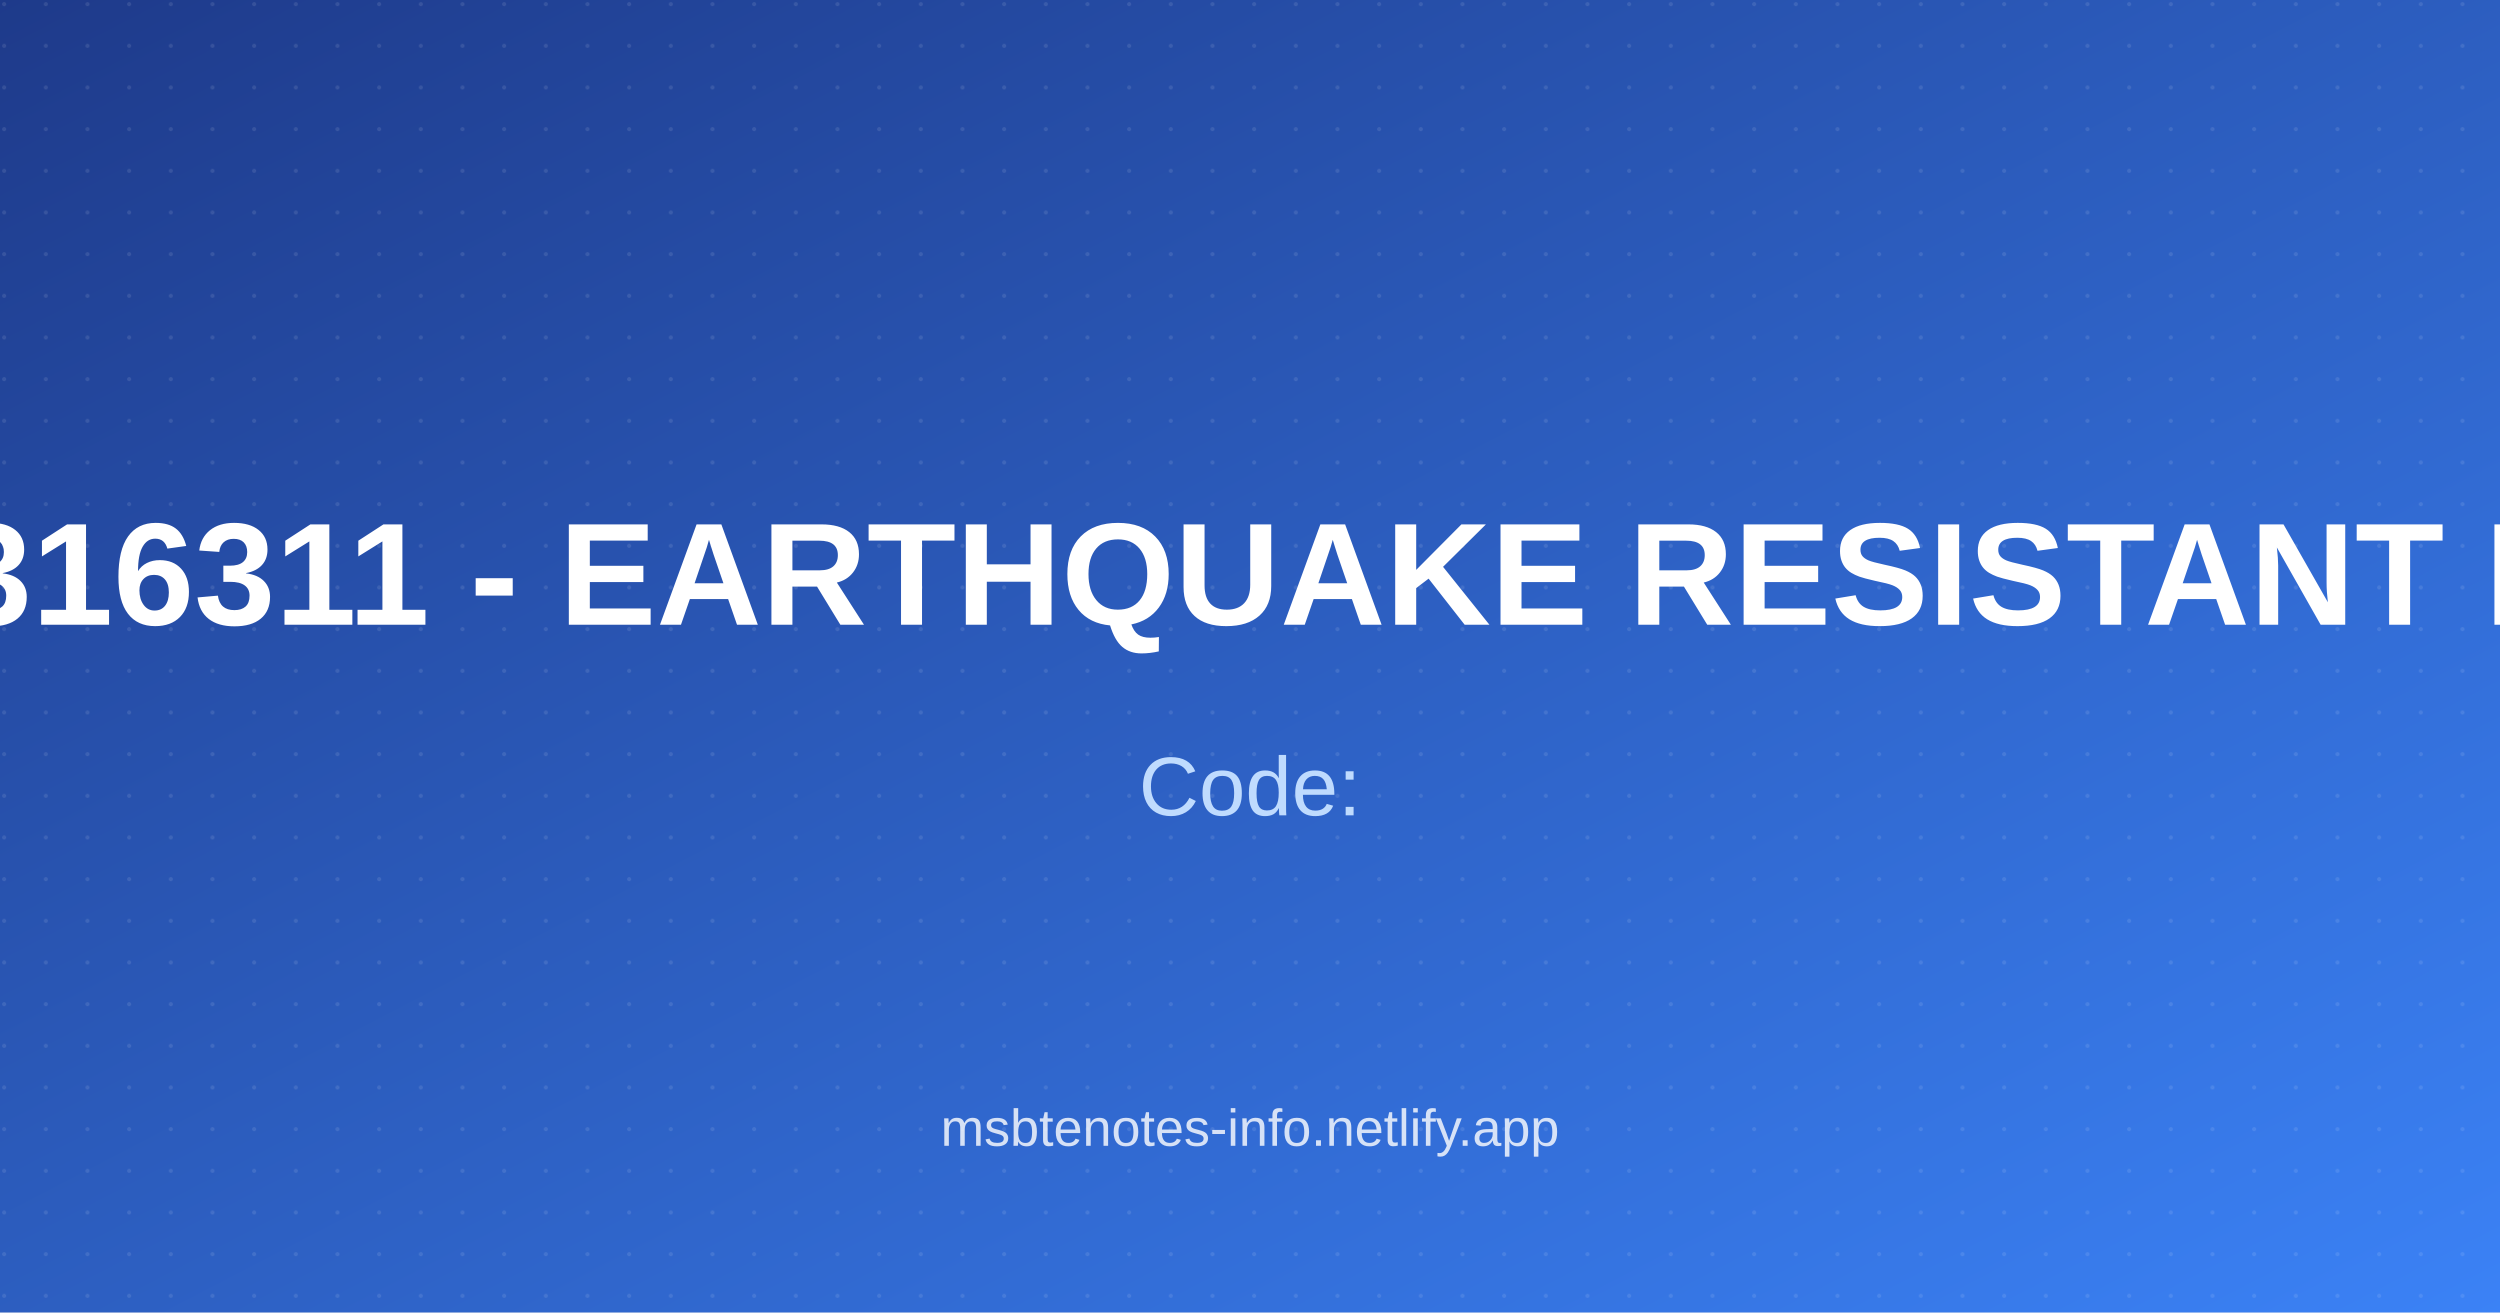
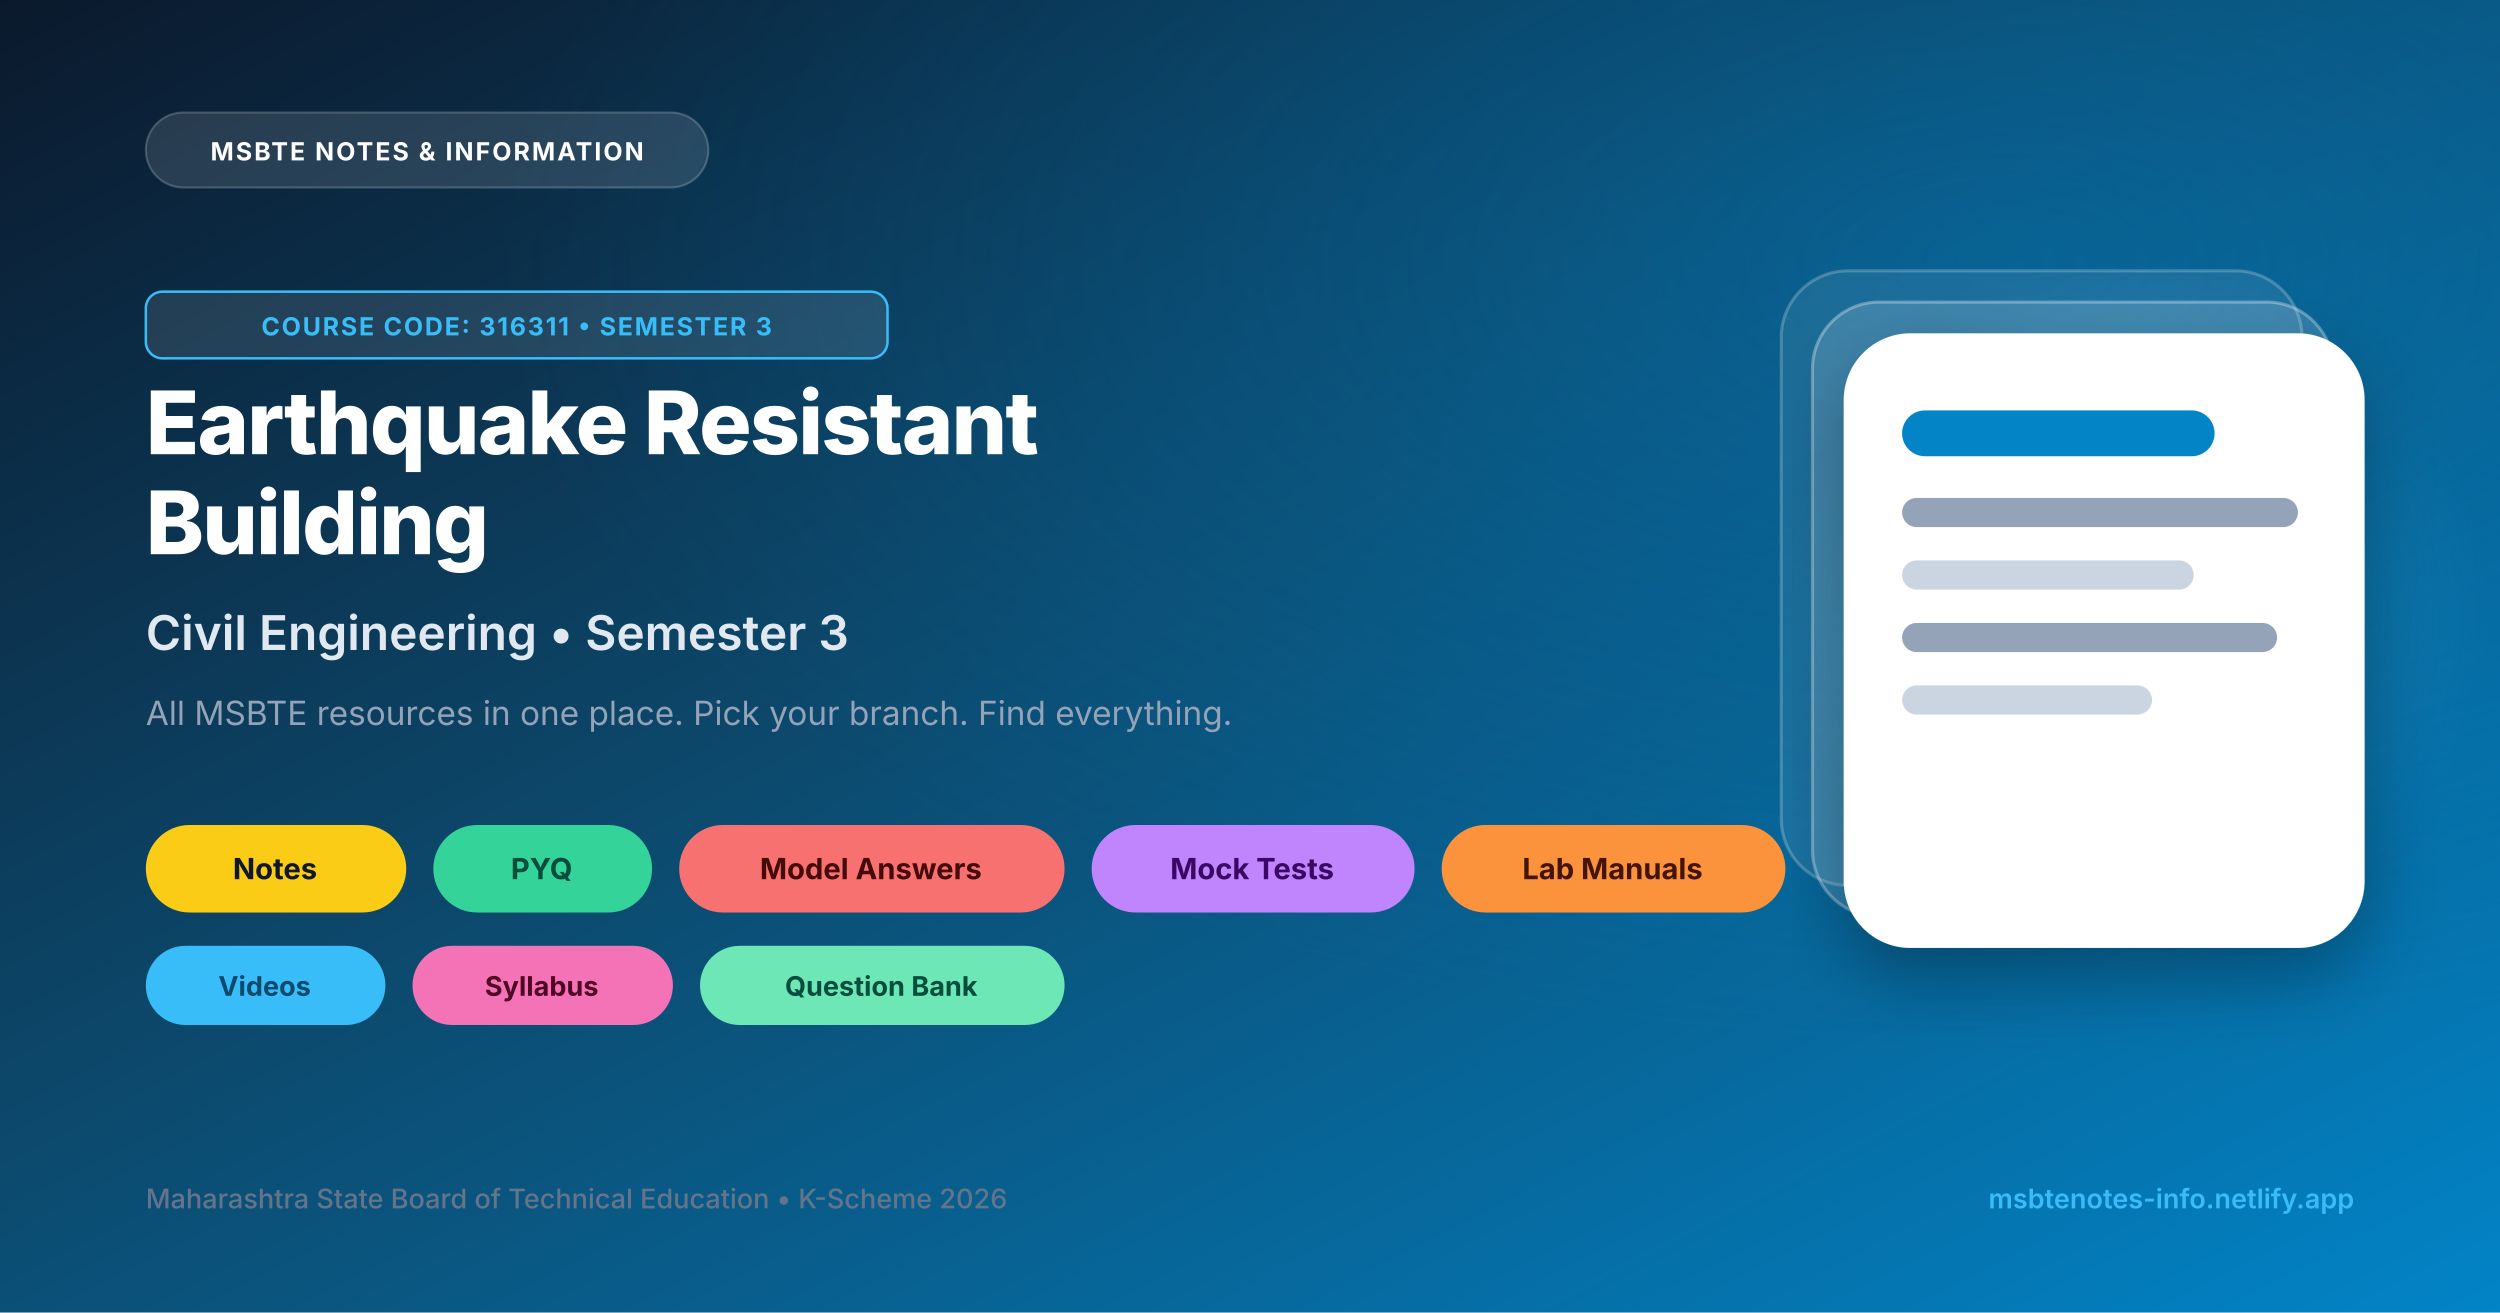
- <svg xmlns="http://www.w3.org/2000/svg" width="1200" height="630">
+ <svg xmlns="http://www.w3.org/2000/svg" width="1200" height="630" viewBox="0 0 1200 630">
  <defs>
-     <linearGradient id="grad1" x1="0%" y1="0%" x2="100%" y2="100%">
-       <stop offset="0%" style="stop-color:#1e3a8a;stop-opacity:1" />
-       <stop offset="100%" style="stop-color:#3b82f6;stop-opacity:1" />
+     <linearGradient id="bgGrad" x1="0%" y1="0%" x2="100%" y2="100%">
+       <stop offset="0%" stop-color="#0b192c" />
+       <stop offset="45%" stop-color="#0c4a6e" />
+       <stop offset="100%" stop-color="#0284c7" />
    </linearGradient>
-     <pattern id="pattern1" x="0" y="0" width="20" height="20" patternUnits="userSpaceOnUse">
-       <circle cx="2" cy="2" r="1" fill="rgba(255,255,255,0.1)" />
-     </pattern>
+     <radialGradient id="bgGlow" cx="80%" cy="20%" r="60%">
+       <stop offset="0%" stop-color="#0284c7" stop-opacity="0.38" />
+       <stop offset="100%" stop-color="#0284c7" stop-opacity="0" />
+     </radialGradient>
+     <radialGradient id="cardGlow" cx="50%" cy="50%" r="50%">
+       <stop offset="0%" stop-color="#38bdf8" stop-opacity="0.32" />
+       <stop offset="100%" stop-color="#38bdf8" stop-opacity="0" />
+     </radialGradient>
+     <filter id="dropShadow" x="-10%" y="-10%" width="130%" height="130%">
+       <feDropShadow dx="0" dy="14" stdDeviation="18" flood-color="#000000" flood-opacity="0.32" />
+     </filter>
  </defs>
-   <rect width="1200" height="630" fill="url(#grad1)" />
-   <rect width="1200" height="630" fill="url(#pattern1)" />
-   <text x="600" y="280" font-family="Arial, sans-serif" font-weight="bold" font-size="70" fill="white" text-anchor="middle" dominant-baseline="middle">
-     Elective: 316311 - EARTHQUAKE RESISTANT BUILDING
-   </text>
-   <text x="600" y="380" font-family="Arial, sans-serif" font-size="40" fill="#bfdbfe" text-anchor="middle" dominant-baseline="middle">
-     Code: 
-   </text>
-   <text x="600" y="550" font-family="Arial, sans-serif" font-size="25" fill="rgba(255,255,255,0.8)" text-anchor="middle">
-     msbtenotes-info.netlify.app
-   </text>
+   <rect width="1200" height="630" fill="url(#bgGrad)" />
+   <rect width="1200" height="630" fill="url(#bgGlow)" />
+   <g transform="translate(70, 54)">
+     <rect width="270" height="36" rx="18" fill="rgba(255, 255, 255, 0.12)" stroke="rgba(255, 255, 255, 0.2)" stroke-width="1" />
+     <text x="135" y="23" font-family="'Segoe UI', Inter, -apple-system, sans-serif" font-size="12" font-weight="700" fill="#ffffff" letter-spacing="0.08em" text-anchor="middle">MSBTE NOTES &amp; INFORMATION</text>
+   </g>
+   <g transform="translate(70, 140)">
+     <rect width="356" height="32" rx="8" fill="rgba(255, 255, 255, 0.1)" stroke="#38bdf8" stroke-width="1.2" />
+     <text x="178" y="21" font-family="'Segoe UI', Inter, monospace" font-size="12" font-weight="700" fill="#38bdf8" letter-spacing="0.07em" text-anchor="middle">COURSE CODE: 316311 • SEMESTER 3</text>
+     <text x="0" y="78" font-family="'Segoe UI', Inter, -apple-system, sans-serif" font-size="42" font-weight="800" fill="#ffffff" letter-spacing="-0.02em">
+       Earthquake Resistant
+     </text>
+     <text x="0" y="126" font-family="'Segoe UI', Inter, -apple-system, sans-serif" font-size="42" font-weight="800" fill="#ffffff" letter-spacing="-0.02em">
+       Building
+     </text>
+     <text x="0" y="172" font-family="'Segoe UI', Inter, -apple-system, sans-serif" font-size="23" font-weight="600" fill="#e2e8f0">
+       Civil Engineering • Semester 3
+     </text>
+     <text x="0" y="208" font-family="'Segoe UI', Inter, -apple-system, sans-serif" font-size="16" font-weight="400" fill="#94a3b8">
+       All MSBTE resources in one place. Pick your branch. Find everything.
+     </text>
+     <g transform="translate(0, 256)">
+       <g transform="translate(0, 0)">
+         <rect width="125" height="42" rx="21" fill="#facc15" />
+         <text x="62" y="26" font-family="'Segoe UI', Inter, sans-serif" font-size="14" font-weight="700" fill="#0f172a" text-anchor="middle">Notes</text>
+       </g>
+       <g transform="translate(138, 0)">
+         <rect width="105" height="42" rx="21" fill="#34d399" />
+         <text x="52" y="26" font-family="'Segoe UI', Inter, sans-serif" font-size="14" font-weight="700" fill="#064e3b" text-anchor="middle">PYQ</text>
+       </g>
+       <g transform="translate(256, 0)">
+         <rect width="185" height="42" rx="21" fill="#f87171" />
+         <text x="92" y="26" font-family="'Segoe UI', Inter, sans-serif" font-size="14" font-weight="700" fill="#450a0a" text-anchor="middle">Model Answers</text>
+       </g>
+       <g transform="translate(454, 0)">
+         <rect width="155" height="42" rx="21" fill="#c084fc" />
+         <text x="77" y="26" font-family="'Segoe UI', Inter, sans-serif" font-size="14" font-weight="700" fill="#3b0764" text-anchor="middle">Mock Tests</text>
+       </g>
+       <g transform="translate(622, 0)">
+         <rect width="165" height="42" rx="21" fill="#fb923c" />
+         <text x="82" y="26" font-family="'Segoe UI', Inter, sans-serif" font-size="14" font-weight="700" fill="#431407" text-anchor="middle">Lab Manuals</text>
+       </g>
+     </g>
+     <g transform="translate(0, 314)">
+       <g transform="translate(0, 0)">
+         <rect width="115" height="38" rx="19" fill="#38bdf8" />
+         <text x="57" y="24" font-family="'Segoe UI', Inter, sans-serif" font-size="13" font-weight="700" fill="#0c4a6e" text-anchor="middle">Videos</text>
+       </g>
+       <g transform="translate(128, 0)">
+         <rect width="125" height="38" rx="19" fill="#f472b6" />
+         <text x="62" y="24" font-family="'Segoe UI', Inter, sans-serif" font-size="13" font-weight="700" fill="#500724" text-anchor="middle">Syllabus</text>
+       </g>
+       <g transform="translate(266, 0)">
+         <rect width="175" height="38" rx="19" fill="#6ee7b7" />
+         <text x="87" y="24" font-family="'Segoe UI', Inter, sans-serif" font-size="13" font-weight="700" fill="#064e3b" text-anchor="middle">Question Bank</text>
+       </g>
+     </g>
+   </g>
+   <g transform="translate(885, 145)">
+     <circle cx="140" cy="150" r="170" fill="url(#cardGlow)" />
+     <rect x="-30" y="-15" width="250" height="295" rx="32" fill="rgba(255, 255, 255, 0.08)" stroke="rgba(255, 255, 255, 0.22)" stroke-width="1.5" />
+     <rect x="-15" y="0" width="250" height="295" rx="32" fill="rgba(255, 255, 255, 0.16)" stroke="rgba(255, 255, 255, 0.32)" stroke-width="1.5" />
+     <rect x="0" y="15" width="250" height="295" rx="32" fill="#ffffff" filter="url(#dropShadow)" />
+     <rect x="28" y="52" width="150" height="22" rx="11" fill="#0284c7" />
+     <rect x="28" y="94" width="190" height="14" rx="7" fill="#94a3b8" />
+     <rect x="28" y="124" width="140" height="14" rx="7" fill="#cbd5e1" />
+     <rect x="28" y="154" width="180" height="14" rx="7" fill="#94a3b8" />
+     <rect x="28" y="184" width="120" height="14" rx="7" fill="#cbd5e1" />
+   </g>
+   <g transform="translate(70, 580)">
+     <text x="0" y="0" font-family="'Segoe UI', Inter, sans-serif" font-size="13" font-weight="500" fill="#64748b">
+       Maharashtra State Board of Technical Education • K-Scheme 2026
+     </text>
+     <text x="1060" y="0" font-family="'Segoe UI', Inter, sans-serif" font-size="13" font-weight="600" fill="#38bdf8" text-anchor="end">
+       msbtenotes-info.netlify.app
+     </text>
+   </g>
</svg>
